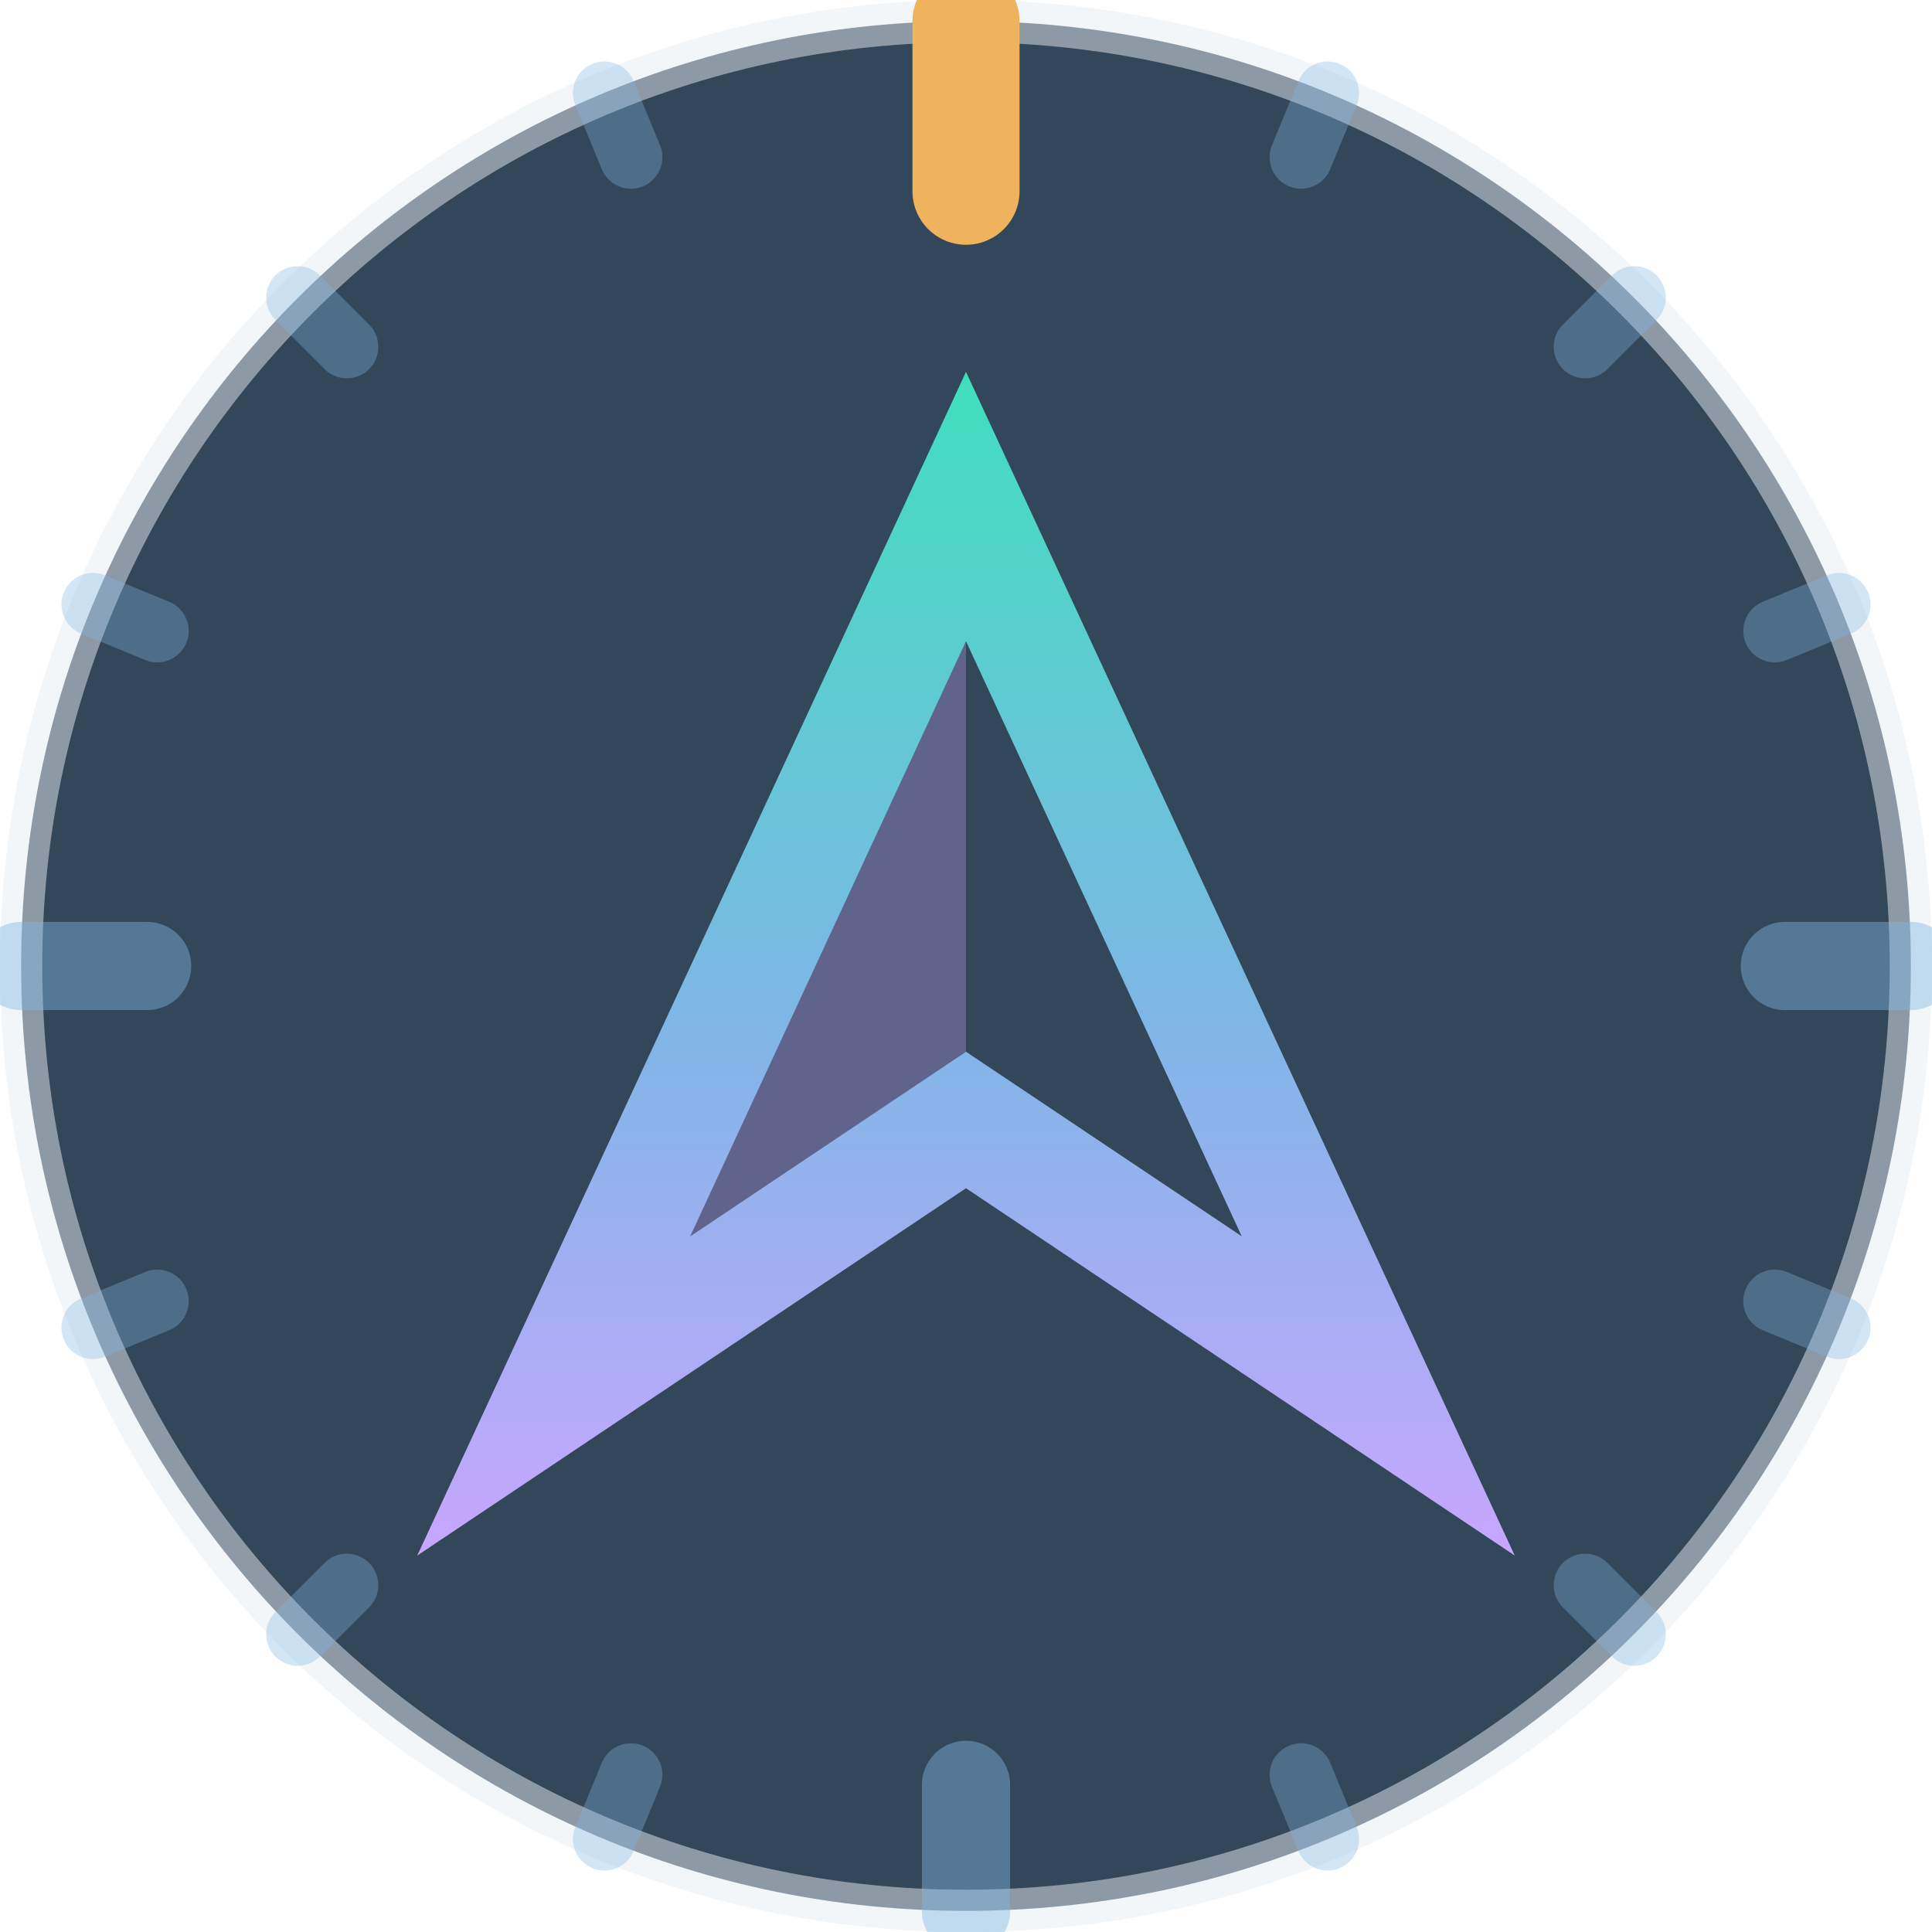
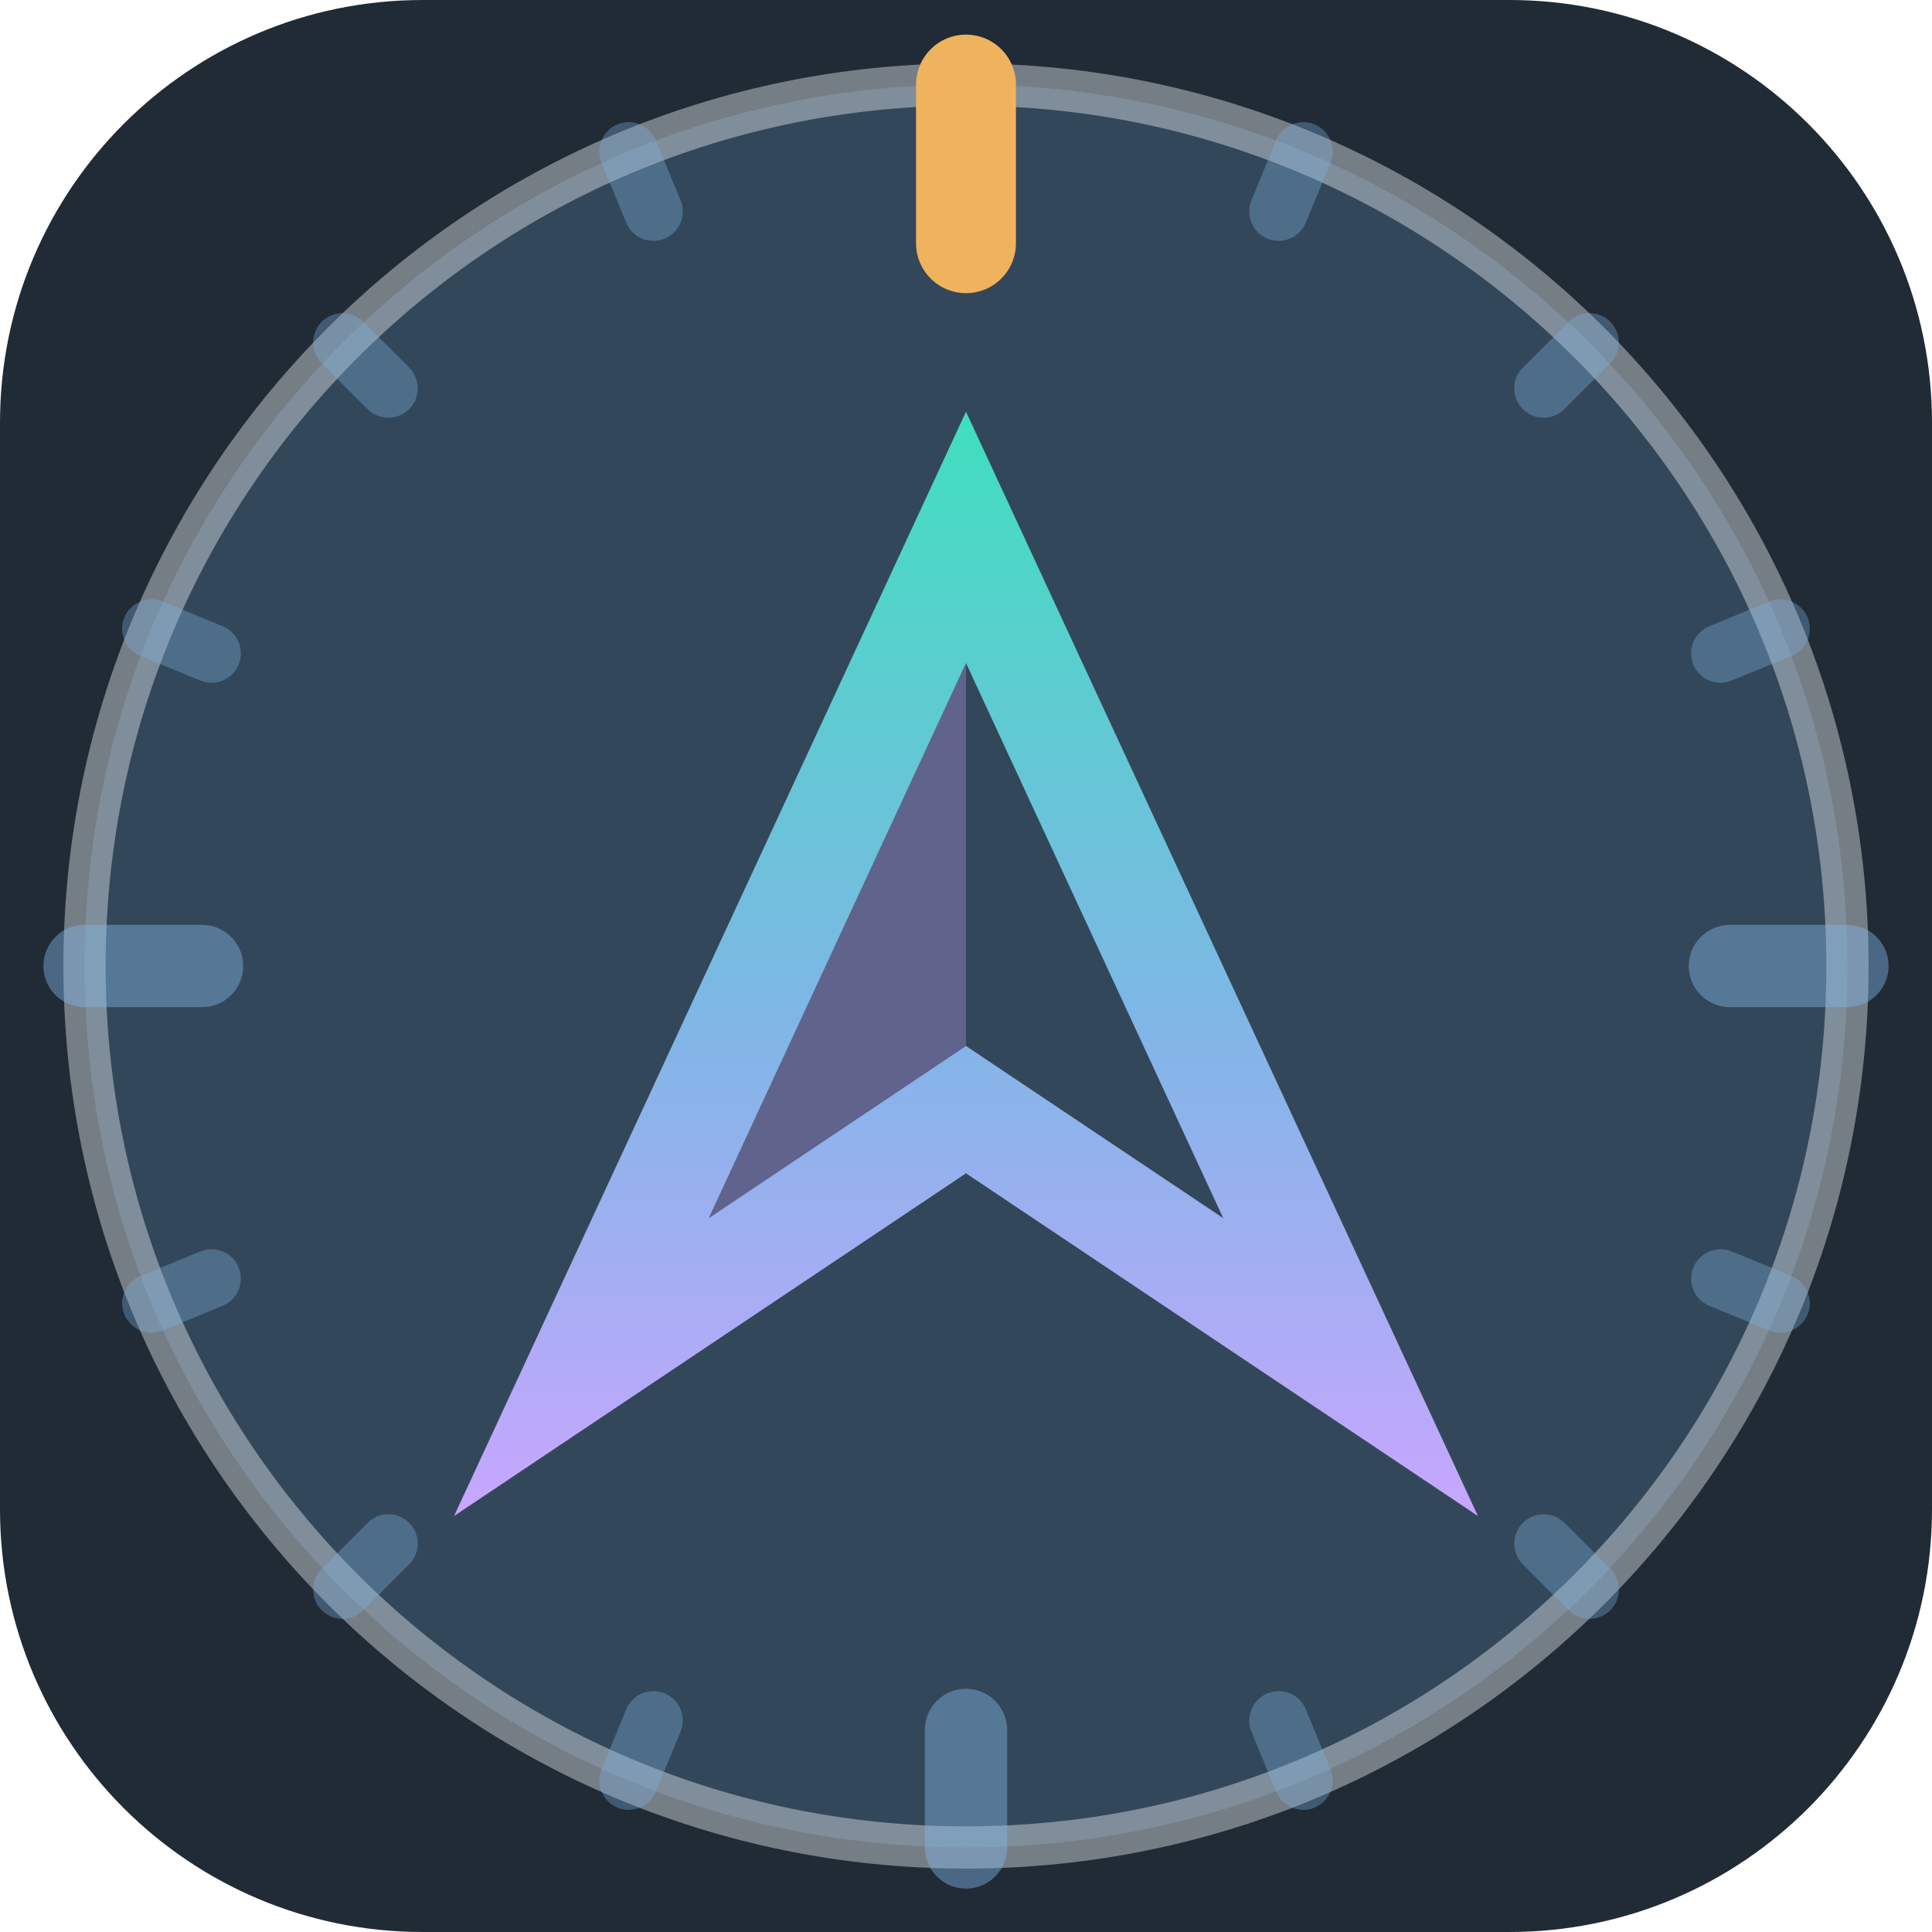
<svg xmlns="http://www.w3.org/2000/svg" viewBox="0 0 32 32">
  <defs>
    <linearGradient id="alyeska-tab-needle" x1="16" y1="2.9" x2="16" y2="29" gradientUnits="userSpaceOnUse">
      <stop offset="0" stop-color="#3fdfbe" />
      <stop offset="0.55" stop-color="#7fb6e6" />
      <stop offset="1" stop-color="#c8a6ff" />
    </linearGradient>
  </defs>
-   <circle cx="16" cy="16" r="15.65" fill="#33475a" stroke="rgba(233,239,243,0.5)" stroke-width="0.7" />
-   <g transform="translate(16 16) scale(1.0433) translate(-16 -16)">
+   <rect width="32" height="32" rx="7" fill="#202b36" />
+   <circle cx="16" cy="16" r="14.6" fill="#33475a" stroke="rgba(233,239,243,0.42)" stroke-width="0.7" />
+   <g transform="translate(16 16) scale(0.9733) translate(-16 -16)">
    <path d="M16 3.7 16 1" stroke="#efb35d" stroke-width="1.7" stroke-linecap="round" opacity="1" />
    <path d="M21.32 3.16 21.74 2.14" stroke="#7fb6e6" stroke-width="1.0" stroke-linecap="round" opacity="0.34" />
    <path d="M25.83 6.17 26.61 5.39" stroke="#7fb6e6" stroke-width="1.0" stroke-linecap="round" opacity="0.34" />
    <path d="M28.84 10.68 29.86 10.26" stroke="#7fb6e6" stroke-width="1.0" stroke-linecap="round" opacity="0.34" />
    <path d="M29 16 31 16" stroke="#7fb6e6" stroke-width="1.4" stroke-linecap="round" opacity="0.44" />
    <path d="M28.84 21.32 29.86 21.74" stroke="#7fb6e6" stroke-width="1.0" stroke-linecap="round" opacity="0.34" />
    <path d="M25.83 25.83 26.61 26.61" stroke="#7fb6e6" stroke-width="1.0" stroke-linecap="round" opacity="0.34" />
    <path d="M21.32 28.84 21.74 29.86" stroke="#7fb6e6" stroke-width="1.0" stroke-linecap="round" opacity="0.34" />
    <path d="M16 29 16 31" stroke="#7fb6e6" stroke-width="1.4" stroke-linecap="round" opacity="0.44" />
    <path d="M10.68 28.84 10.26 29.86" stroke="#7fb6e6" stroke-width="1.0" stroke-linecap="round" opacity="0.34" />
    <path d="M6.17 25.83 5.39 26.61" stroke="#7fb6e6" stroke-width="1.0" stroke-linecap="round" opacity="0.34" />
    <path d="M3.16 21.32 2.14 21.74" stroke="#7fb6e6" stroke-width="1.0" stroke-linecap="round" opacity="0.34" />
    <path d="M3 16 1 16" stroke="#7fb6e6" stroke-width="1.4" stroke-linecap="round" opacity="0.44" />
    <path d="M3.16 10.68 2.14 10.26" stroke="#7fb6e6" stroke-width="1.0" stroke-linecap="round" opacity="0.34" />
    <path d="M6.17 6.17 5.39 5.39" stroke="#7fb6e6" stroke-width="1.0" stroke-linecap="round" opacity="0.34" />
    <path d="M10.68 3.16 10.26 2.14" stroke="#7fb6e6" stroke-width="1.0" stroke-linecap="round" opacity="0.34" />
    <g transform="translate(16 16) scale(0.72) translate(-16 -16)">
      <path fill-rule="evenodd" fill="url(#alyeska-tab-needle)" d="M16 2.9 28.1 29 16 20.9 3.9 29Z M16 8.84 9.92 21.96 16 17.89 22.08 21.96Z" />
      <path d="M9.92 21.96 16 17.89 16 8.84Z" fill="#c8a6ff" opacity="0.3" />
    </g>
  </g>
</svg>
